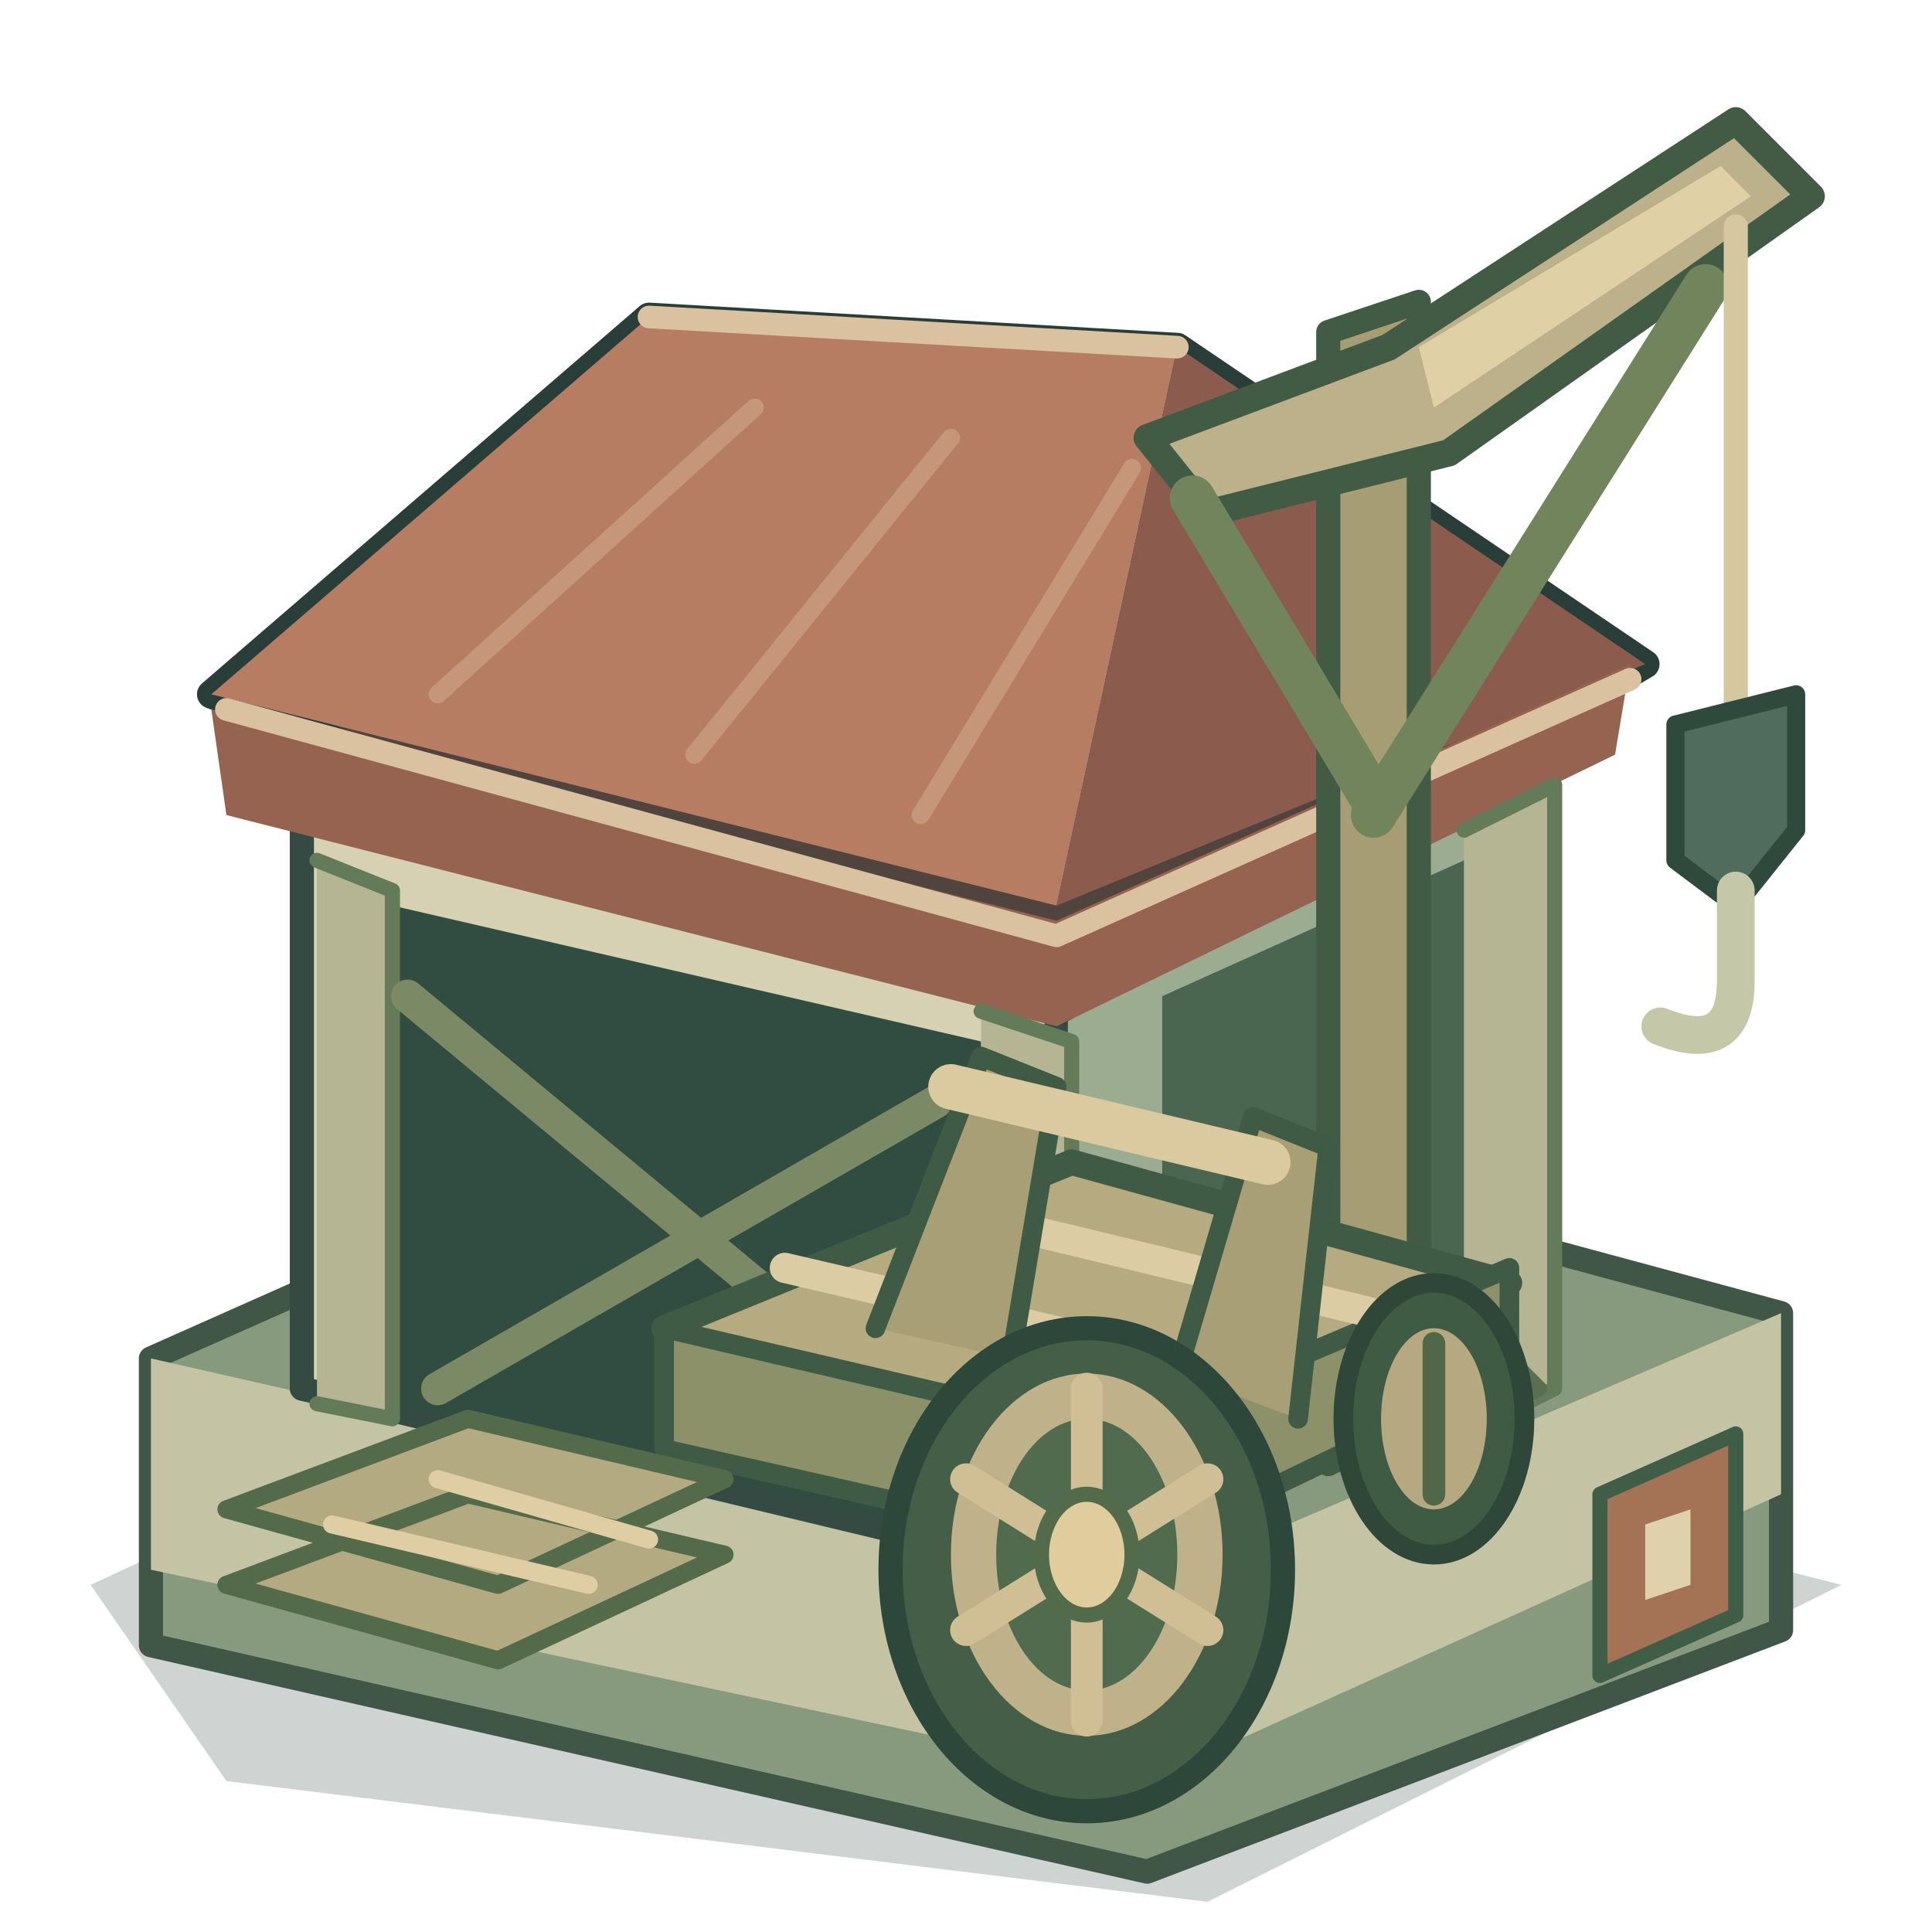
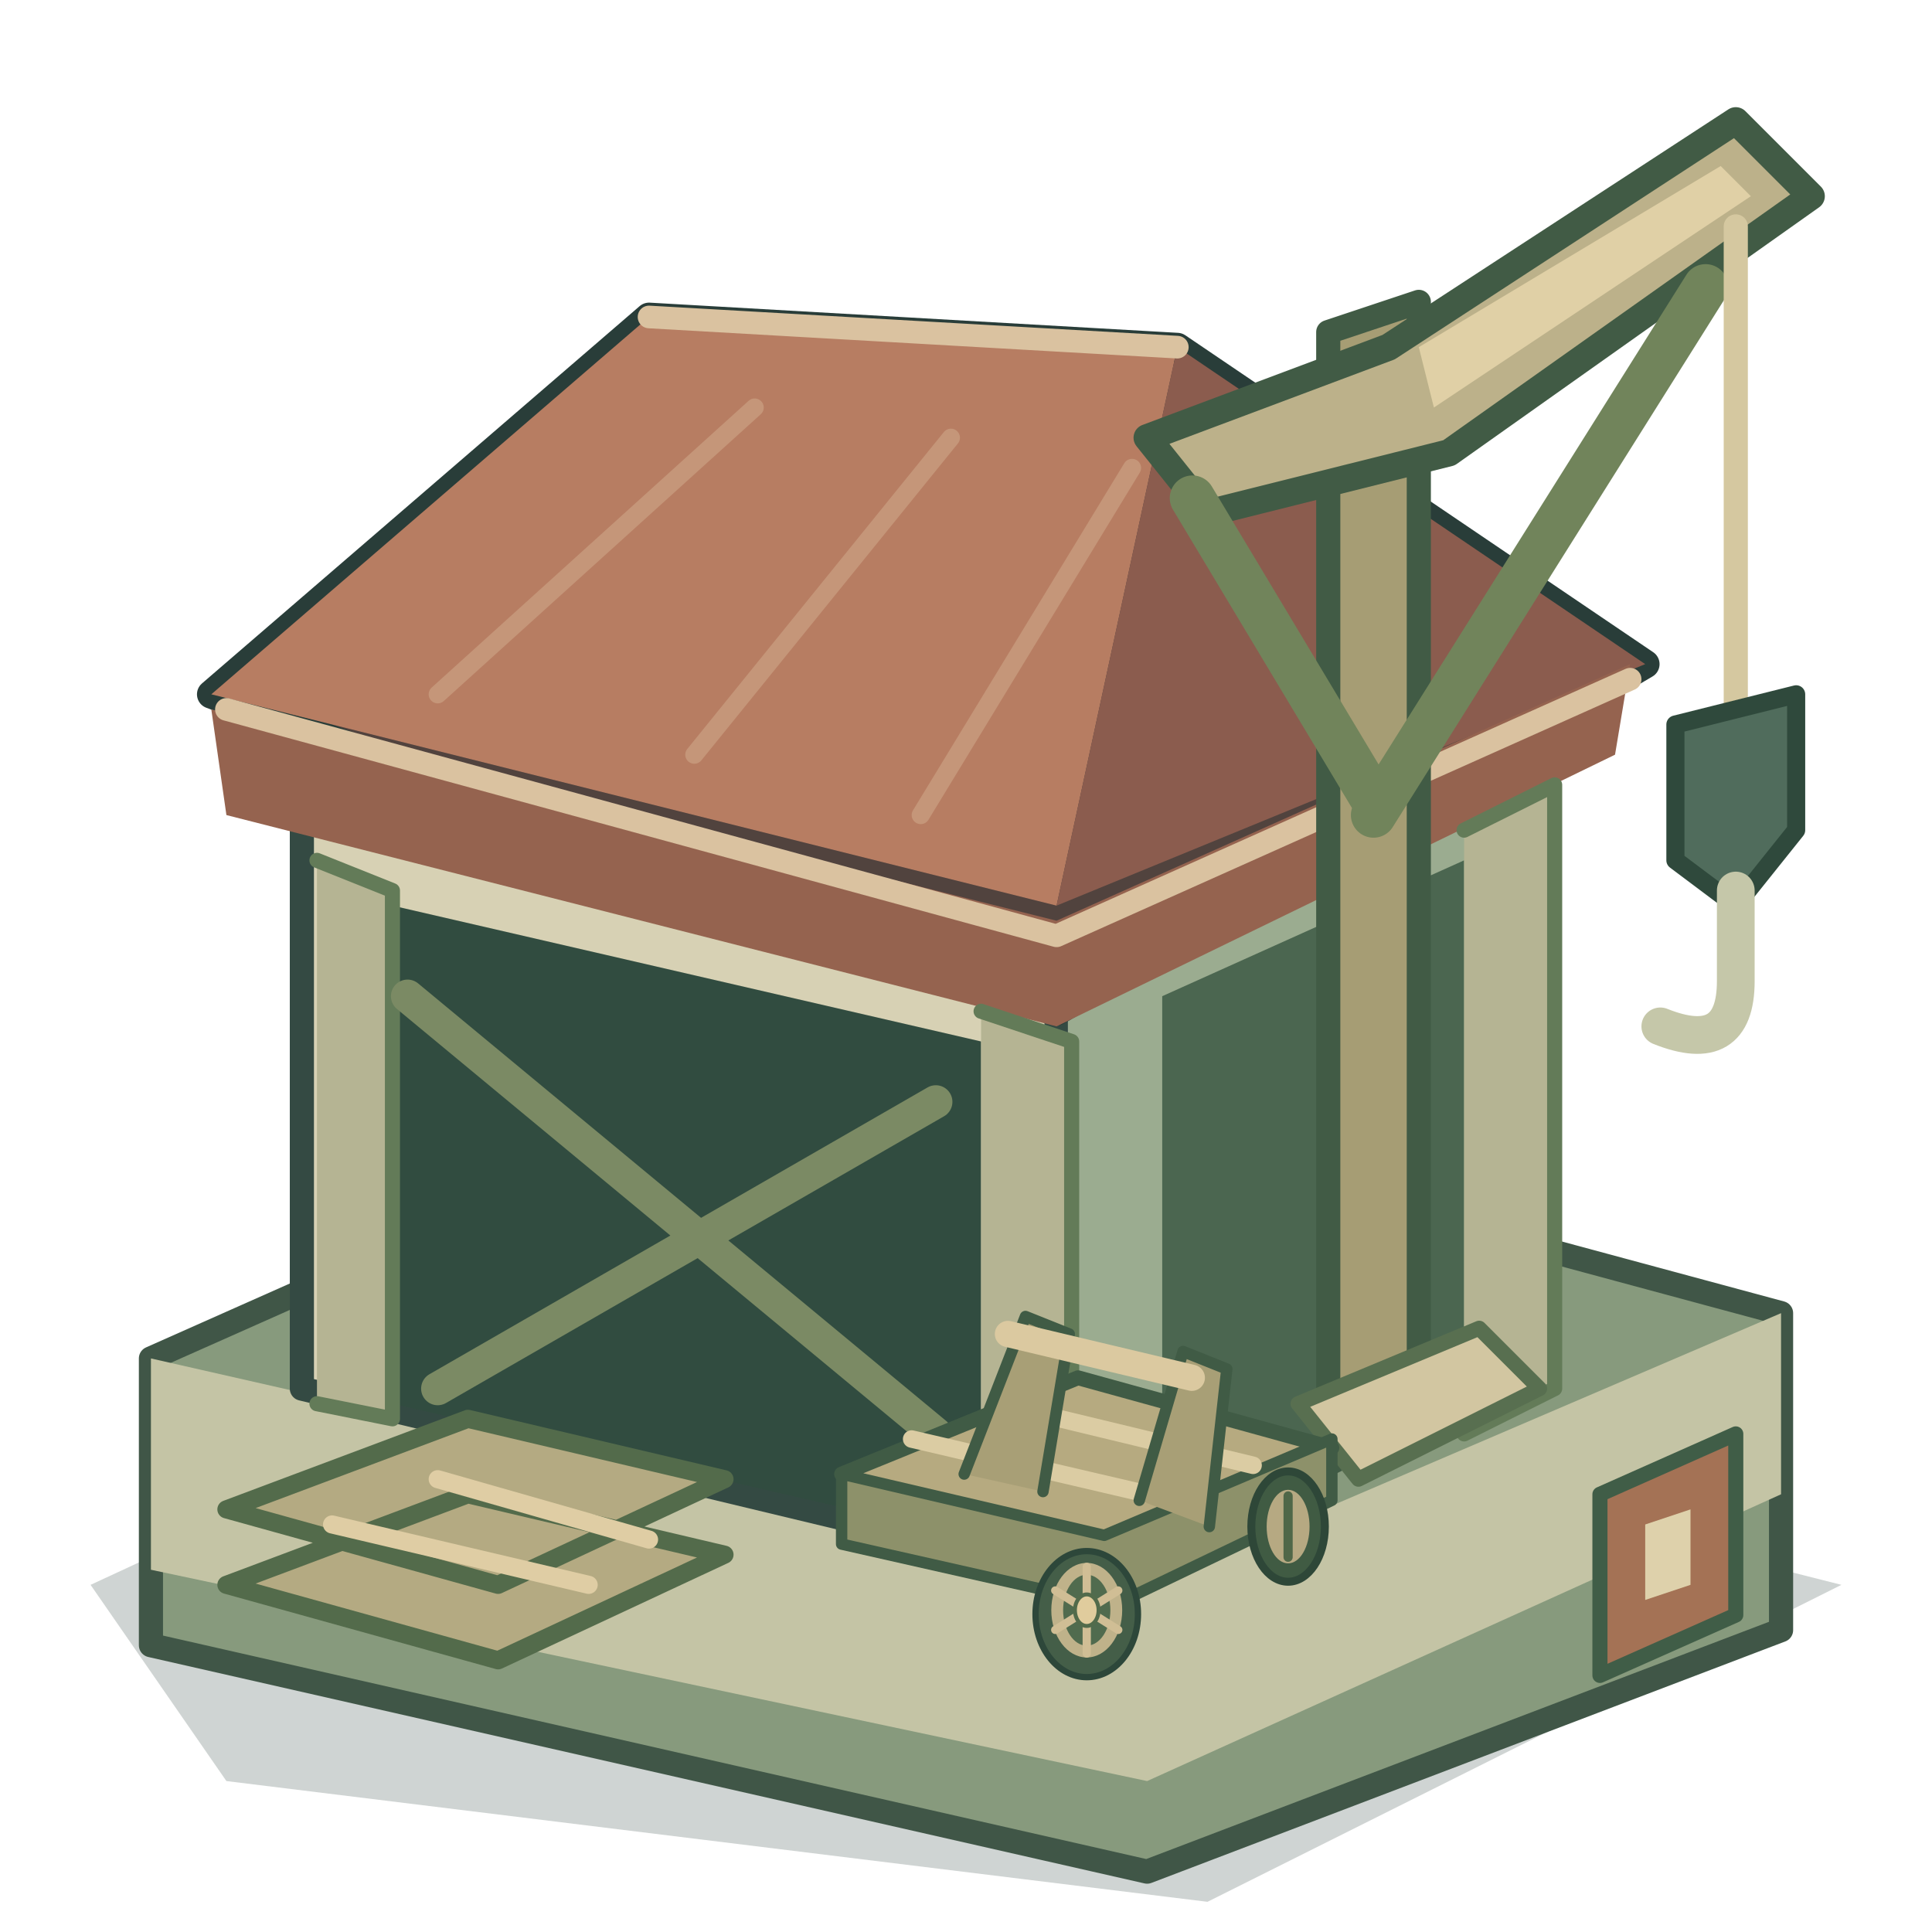
<svg xmlns="http://www.w3.org/2000/svg" width="128" height="128" viewBox="0 0 128 128">
  <g stroke-linejoin="round" stroke-linecap="round">
    <path d="M6 105 47 86 122 105 80 126 15 118Z" fill="#263c36" opacity=".22" />
    <path d="M10 90 55 70 118 87 118 108 76 124 10 109Z" fill="#879a7d" stroke="#405647" stroke-width="1.6" />
    <path d="M10 90 76 105 118 87 118 99 76 118 10 104Z" fill="#c4c4a5" />
    <path d="M20 48 70 60 70 104 20 92Z" fill="#d7d1b4" stroke="#344a43" stroke-width="1.6" />
    <path d="M70 60 102 45 102 91 70 104Z" fill="#9bac90" stroke="#344a43" stroke-width="1.5" />
    <path d="M26 60 65 69 65 102 26 93Z" fill="#314c40" />
    <path d="M77 66 97 57 97 91 77 100Z" fill="#4b6650" />
    <path d="M14 46 43 21 78 23 109 44 70 67Z" fill="#51433e" stroke="#293d39" stroke-width="1.9" />
    <path d="M14 46 43 21 78 23 70 60Z" fill="#b77d62" />
    <path d="M78 23 109 44 70 60Z" fill="#8b5c4e" />
    <path d="M14 47 70 61 108 44 107 50 70 68 15 54Z" fill="#95634f" />
    <path d="M15 47 70 62 108 45 M43 21 78 23" fill="none" stroke="#dac2a0" stroke-width="1.5" />
    <path d="M29 46 50 27 M46 50 63 29 M61 54 75 31" stroke="#c59679" stroke-width="1.2" />
    <path d="M21 57 26 59 26 94 21 93 M65 67 71 69 71 105 65 103 M97 55 103 52 103 92 97 95" fill="#b5b493" stroke="#637b58" stroke-width="1" />
    <path d="M27 66 62 95 M29 92 62 73" stroke="#7b8a64" stroke-width="2.2" />
    <path d="M88 22 94 20 94 94 88 97Z" fill="#a69d74" stroke="#415b45" stroke-width="1.6" />
    <path d="M92 23 115 8 120 13 96 30 80 34 76 29Z" fill="#bcb18a" stroke="#415b45" stroke-width="1.8" />
    <path d="M94 23 114 11 116 13 95 27Z" fill="#e0d0a6" />
    <path d="M91 54 113 19 M91 53 79 33" stroke="#71845b" stroke-width="3" />
    <path d="M115 15 115 50" stroke="#d5c8a0" stroke-width="1.6" />
    <path d="M111 48 119 46 119 55 115 60 111 57Z" fill="#506c5c" stroke="#2f493c" stroke-width="1.2" />
    <path d="M115 59 115 65 Q115 70 110 68" fill="none" stroke="#c5c7a9" stroke-width="2.5" />
    <path d="M86 93 98 88 102 92 90 98Z" fill="#d2c6a1" stroke="#586f50" stroke-width="1" />
-     <path d="M44 88 71 77 100 85 74 98Z" fill="#b6aa80" stroke="#405b45" stroke-width="1.7" />
-     <path d="M44 88 74 95 100 84 100 91 75 103 44 96Z" fill="#8d916a" stroke="#405b45" stroke-width="1.3" />
-     <path d="M52 84 82 91 M62 80 91 87" stroke="#dbcca3" stroke-width="2" />
-     <path d="M58 88 65 70 70 72 67 90 M78 91 83 74 88 76 86 94" fill="#a89f76" stroke="#405b45" stroke-width="1.3" />
-     <path d="M63 72 84 77" stroke="#dbc9a0" stroke-width="3" />
-     <ellipse cx="72" cy="104" rx="13" ry="16" fill="#445e48" stroke="#2d473a" stroke-width="1.6" />
-     <ellipse cx="72" cy="103" rx="9" ry="12" fill="#bfb28a" />
-     <ellipse cx="72" cy="103" rx="6" ry="9" fill="#506b4e" />
-     <path d="M72 92 72 114 M64 98 80 108 M64 108 80 98" stroke="#d0be95" stroke-width="2.1" />
-     <ellipse cx="72" cy="103" rx="3" ry="4" fill="#e0cc9d" stroke="#526b4b" stroke-width="1" />
-     <ellipse cx="95" cy="94" rx="6" ry="9" fill="#405b43" stroke="#2e4738" stroke-width="1.3" />
-     <ellipse cx="95" cy="94" rx="3.5" ry="6" fill="#b6a982" />
-     <path d="M95 89 95 99" stroke="#506748" stroke-width="1.5" />
+     <g id="workshop-carriage" transform="translate(72 111) scale(.58) translate(-72 -111)">
+       <path d="M44 88 71 77 100 85 74 98Z" fill="#b6aa80" stroke="#405b45" stroke-width="1.7" />
+       <path d="M44 88 74 95 100 84 100 91 75 103 44 96Z" fill="#8d916a" stroke="#405b45" stroke-width="1.3" />
+       <path d="M52 84 82 91 M62 80 91 87" stroke="#dbcca3" stroke-width="2" />
+       <path d="M58 88 65 70 70 72 67 90 M78 91 83 74 88 76 86 94" fill="#a89f76" stroke="#405b45" stroke-width="1.3" />
+       <path d="M63 72 84 77" stroke="#dbc9a0" stroke-width="3" />
+       <g id="workshop-near-wheel" transform="translate(72 104) scale(.45) translate(-72 -104)">
+         <ellipse cx="72" cy="104" rx="13" ry="16" fill="#445e48" stroke="#2d473a" stroke-width="1.6" />
+         <ellipse cx="72" cy="103" rx="9" ry="12" fill="#bfb28a" />
+         <ellipse cx="72" cy="103" rx="6" ry="9" fill="#506b4e" />
+         <path d="M72 92 72 114 M64 98 80 108 M64 108 80 98" stroke="#d0be95" stroke-width="2.1" />
+         <ellipse cx="72" cy="103" rx="3" ry="4" fill="#e0cc9d" stroke="#526b4b" stroke-width="1" />
+       </g>
+       <g id="workshop-far-wheel" transform="translate(95 94) scale(.70) translate(-95 -94)">
+         <ellipse cx="95" cy="94" rx="6" ry="9" fill="#405b43" stroke="#2e4738" stroke-width="1.3" />
+         <ellipse cx="95" cy="94" rx="3.5" ry="6" fill="#b6a982" />
+         <path d="M95 89 95 99" stroke="#506748" stroke-width="1.5" />
+       </g>
+     </g>
    <path d="M15 100 31 94 48 98 33 105Z M15 105 31 99 48 103 33 110Z" fill="#b4aa82" stroke="#536b4b" stroke-width="1.2" />
    <path d="M22 101 39 105 M29 98 43 102" stroke="#dfcda4" stroke-width="1.2" />
    <path d="M106 99 115 95 115 107 106 111Z" fill="#a47255" stroke="#405d47" stroke-width="1" />
    <path d="M109 101 112 100 112 105 109 106Z" fill="#ded1ab" />
  </g>
</svg>
